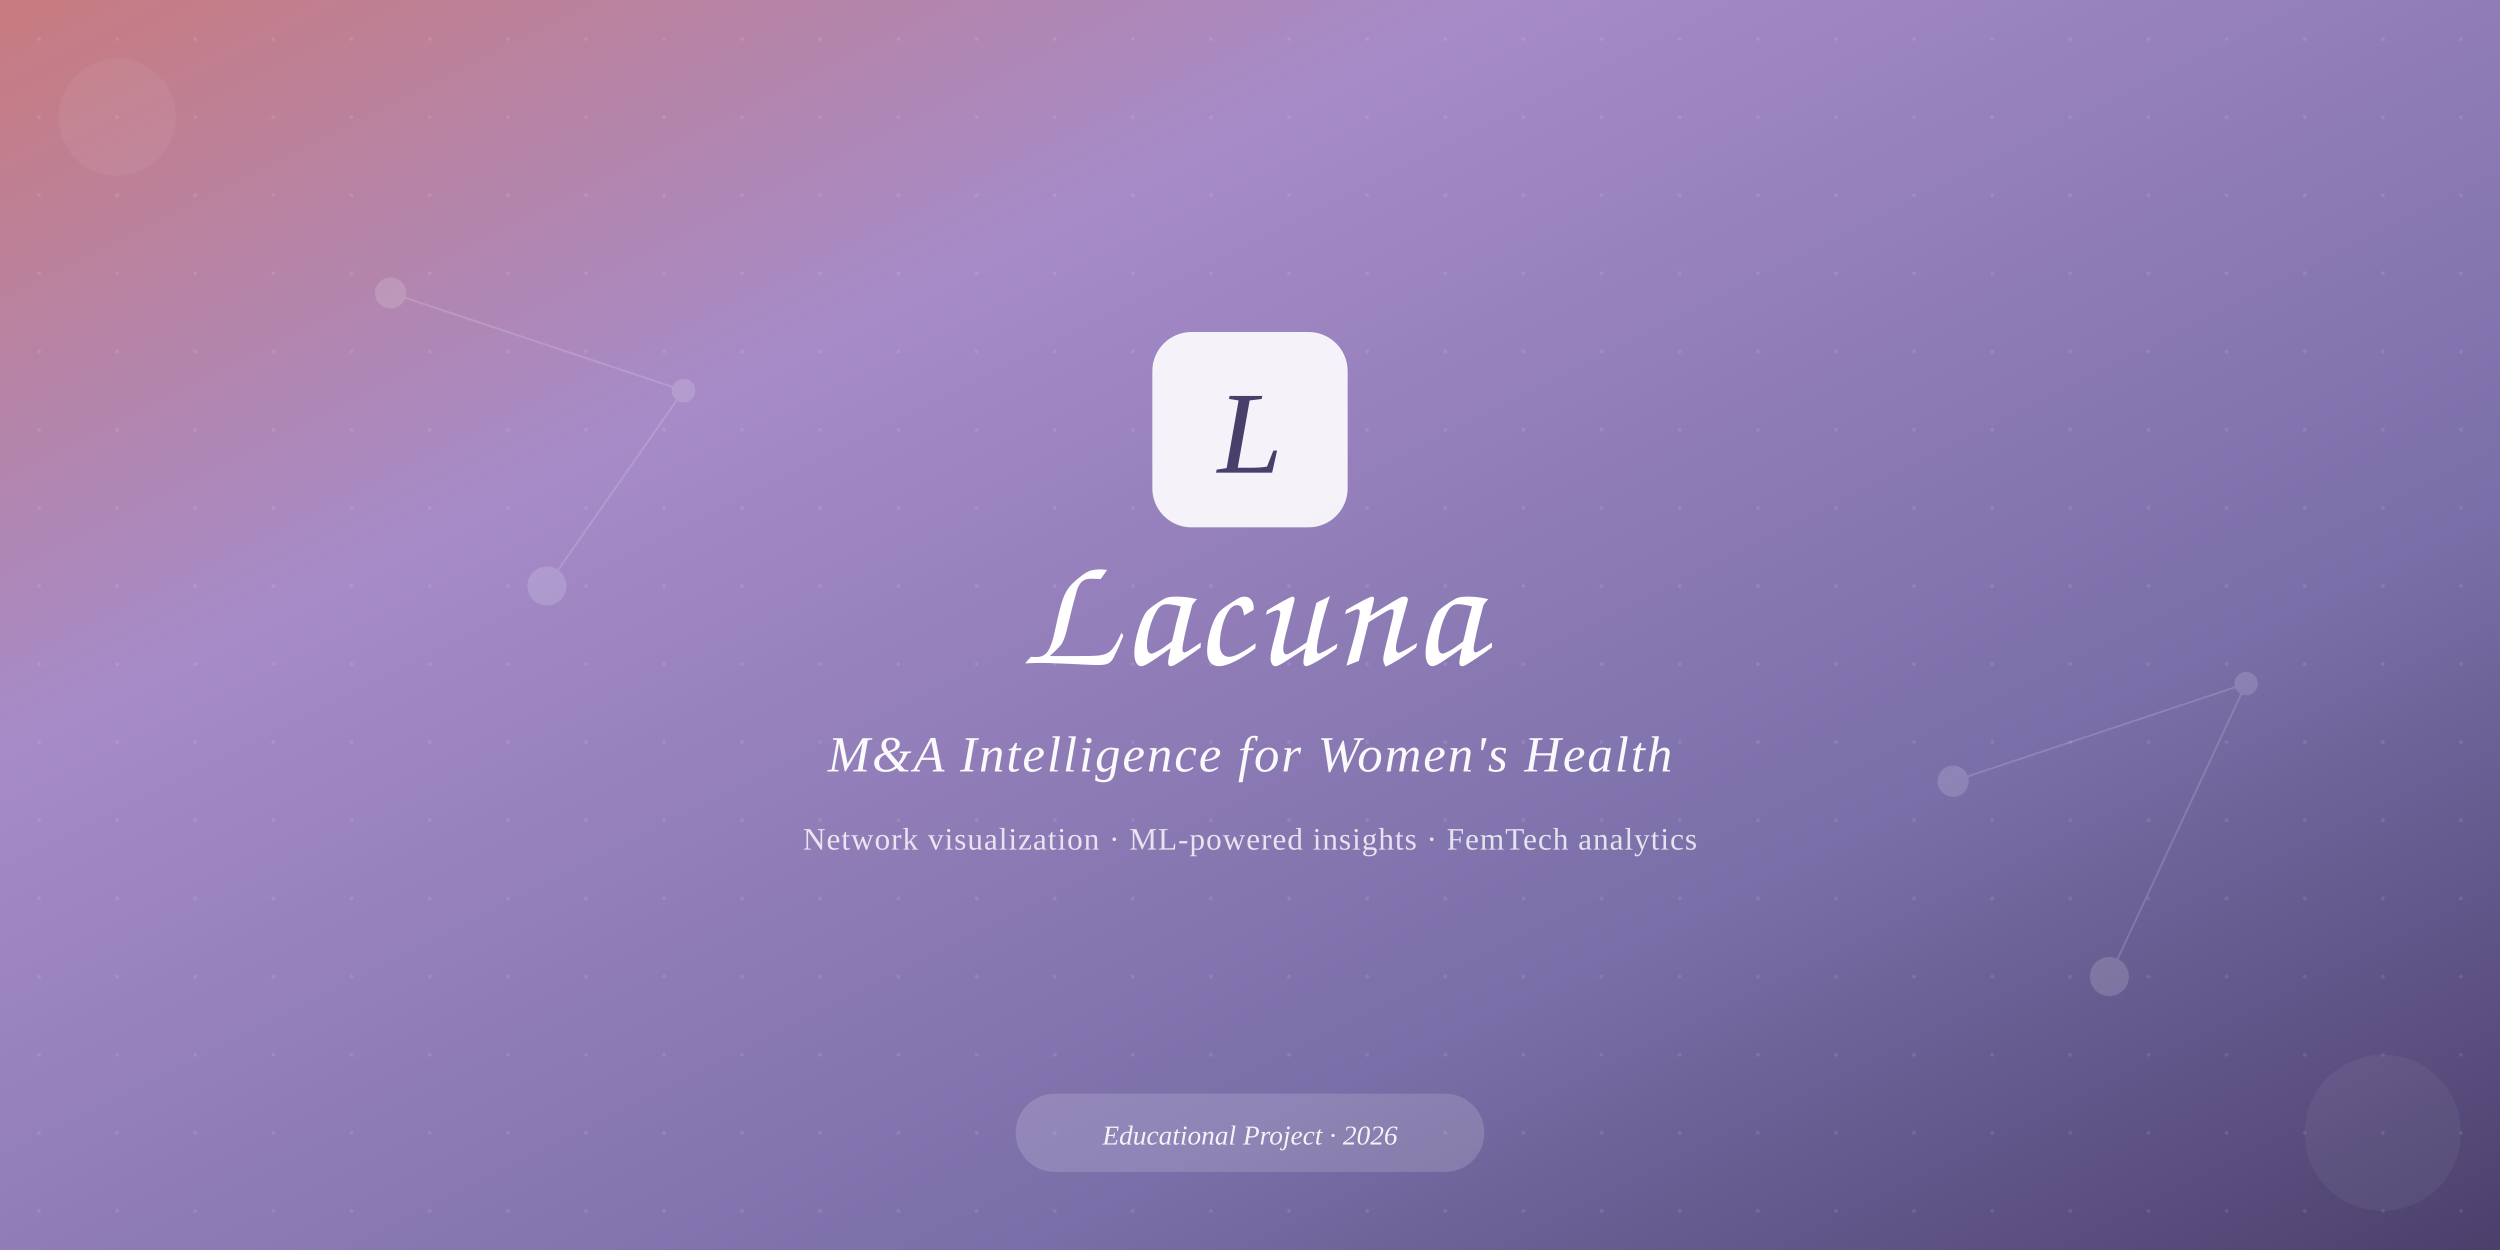
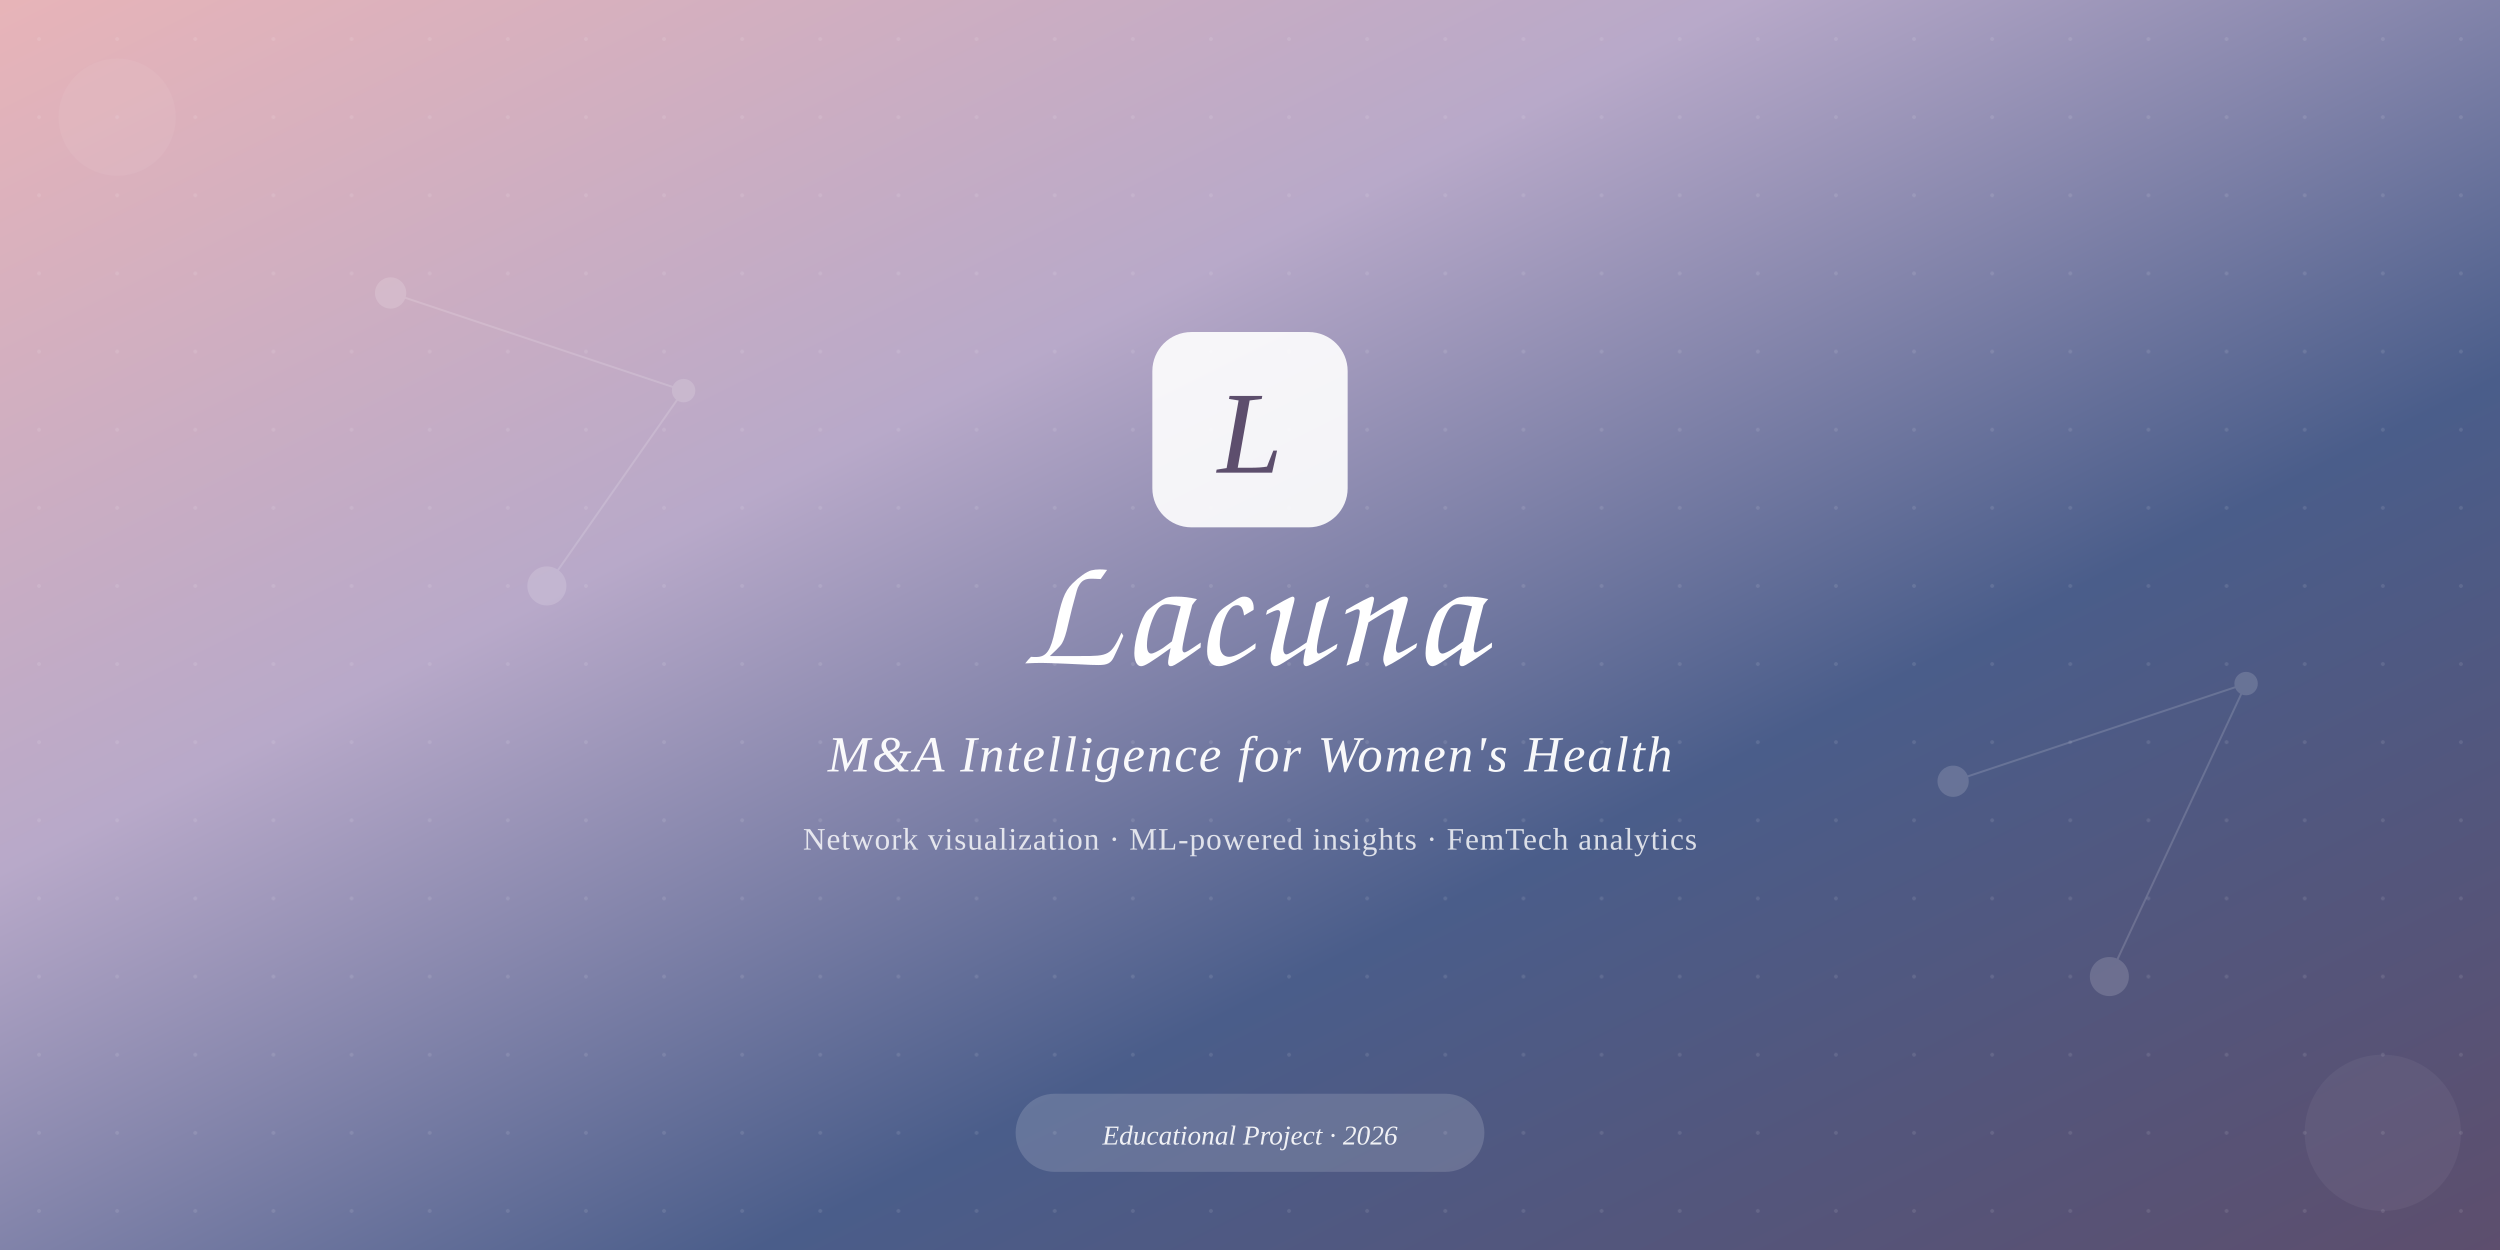
<svg xmlns="http://www.w3.org/2000/svg" width="1280" height="640" viewBox="0 0 1280 640">
  <defs>
    <linearGradient id="bgGradient" x1="0%" y1="0%" x2="100%" y2="100%">
-       <stop offset="0%" style="stop-color:#c97b7e" />
-       <stop offset="30%" style="stop-color:#a68bc8" />
-       <stop offset="70%" style="stop-color:#7a6fa8" />
-       <stop offset="100%" style="stop-color:#4a3f6b" />
+       <stop offset="0%" style="stop-color:#E8B4B8" />
+       <stop offset="35%" style="stop-color:#B8A9C9" />
+       <stop offset="65%" style="stop-color:#4A5D8A" />
+       <stop offset="100%" style="stop-color:#5D4E6D" />
    </linearGradient>
    <pattern id="grid" width="40" height="40" patternUnits="userSpaceOnUse">
      <circle cx="20" cy="20" r="1" fill="white" opacity="0.1" />
    </pattern>
    <filter id="glow" x="-50%" y="-50%" width="200%" height="200%">
      <feGaussianBlur stdDeviation="4" result="coloredBlur" />
      <feMerge>
        <feMergeNode in="coloredBlur" />
        <feMergeNode in="SourceGraphic" />
      </feMerge>
    </filter>
  </defs>
  <rect width="1280" height="640" fill="url(#bgGradient)" />
  <rect width="1280" height="640" fill="url(#grid)" />
  <g opacity="0.15">
    <circle cx="200" cy="150" r="8" fill="white" />
    <circle cx="350" cy="200" r="6" fill="white" />
    <circle cx="280" cy="300" r="10" fill="white" />
    <line x1="200" y1="150" x2="350" y2="200" stroke="white" stroke-width="1" />
    <line x1="350" y1="200" x2="280" y2="300" stroke="white" stroke-width="1" />
    <circle cx="1000" cy="400" r="8" fill="white" />
    <circle cx="1150" cy="350" r="6" fill="white" />
    <circle cx="1080" cy="500" r="10" fill="white" />
    <line x1="1000" y1="400" x2="1150" y2="350" stroke="white" stroke-width="1" />
    <line x1="1150" y1="350" x2="1080" y2="500" stroke="white" stroke-width="1" />
  </g>
  <g transform="translate(640, 320)">
    <g transform="translate(-50, -150)">
      <rect x="0" y="0" width="100" height="100" rx="20" fill="white" opacity="0.9" />
-       <text x="50" y="72" font-family="'Playfair Display', 'Times New Roman', serif" font-size="60" font-weight="400" font-style="italic" fill="#4a3f6b" text-anchor="middle" style="font-family: Georgia, 'Times New Roman', serif; font-style: italic;">L</text>
+       <text x="50" y="72" font-family="'Playfair Display', 'Times New Roman', serif" font-size="60" font-weight="400" font-style="italic" fill="#5D4E6D" text-anchor="middle" style="font-family: Georgia, 'Times New Roman', serif; font-style: italic;">L</text>
    </g>
    <text x="0" y="20" font-family="'Playfair Display', 'Cormorant Garamond', 'Times New Roman', serif" font-size="84" font-weight="400" font-style="italic" fill="white" text-anchor="middle" letter-spacing="2" style="font-family: 'Brush Script MT', 'Edwardian Script ITC', 'Snell Roundhand', cursive;">Lacuna</text>
    <text x="0" y="75" font-family="'Cormorant Garamond', 'Times New Roman', serif" font-size="26" font-weight="300" fill="white" opacity="0.95" text-anchor="middle" letter-spacing="1" style="font-family: Georgia, 'Times New Roman', serif; font-style: italic;">M&amp;A Intelligence for Women's Health</text>
    <text x="0" y="115" font-family="'Cormorant Garamond', 'Times New Roman', serif" font-size="16" font-weight="300" fill="white" opacity="0.8" text-anchor="middle" letter-spacing="0.5" style="font-family: Georgia, 'Times New Roman', serif;">Network visualization · ML-powered insights · FemTech analytics</text>
  </g>
  <g transform="translate(640, 580)">
    <rect x="-120" y="-20" width="240" height="40" rx="20" fill="white" opacity="0.15" />
    <text x="0" y="6" font-family="'Cormorant Garamond', 'Times New Roman', serif" font-size="14" font-weight="400" fill="white" opacity="0.9" text-anchor="middle" style="font-family: Georgia, 'Times New Roman', serif; font-style: italic;">Educational Project · 2026</text>
  </g>
  <circle cx="60" cy="60" r="30" fill="white" opacity="0.05" />
  <circle cx="1220" cy="580" r="40" fill="white" opacity="0.05" />
</svg>
